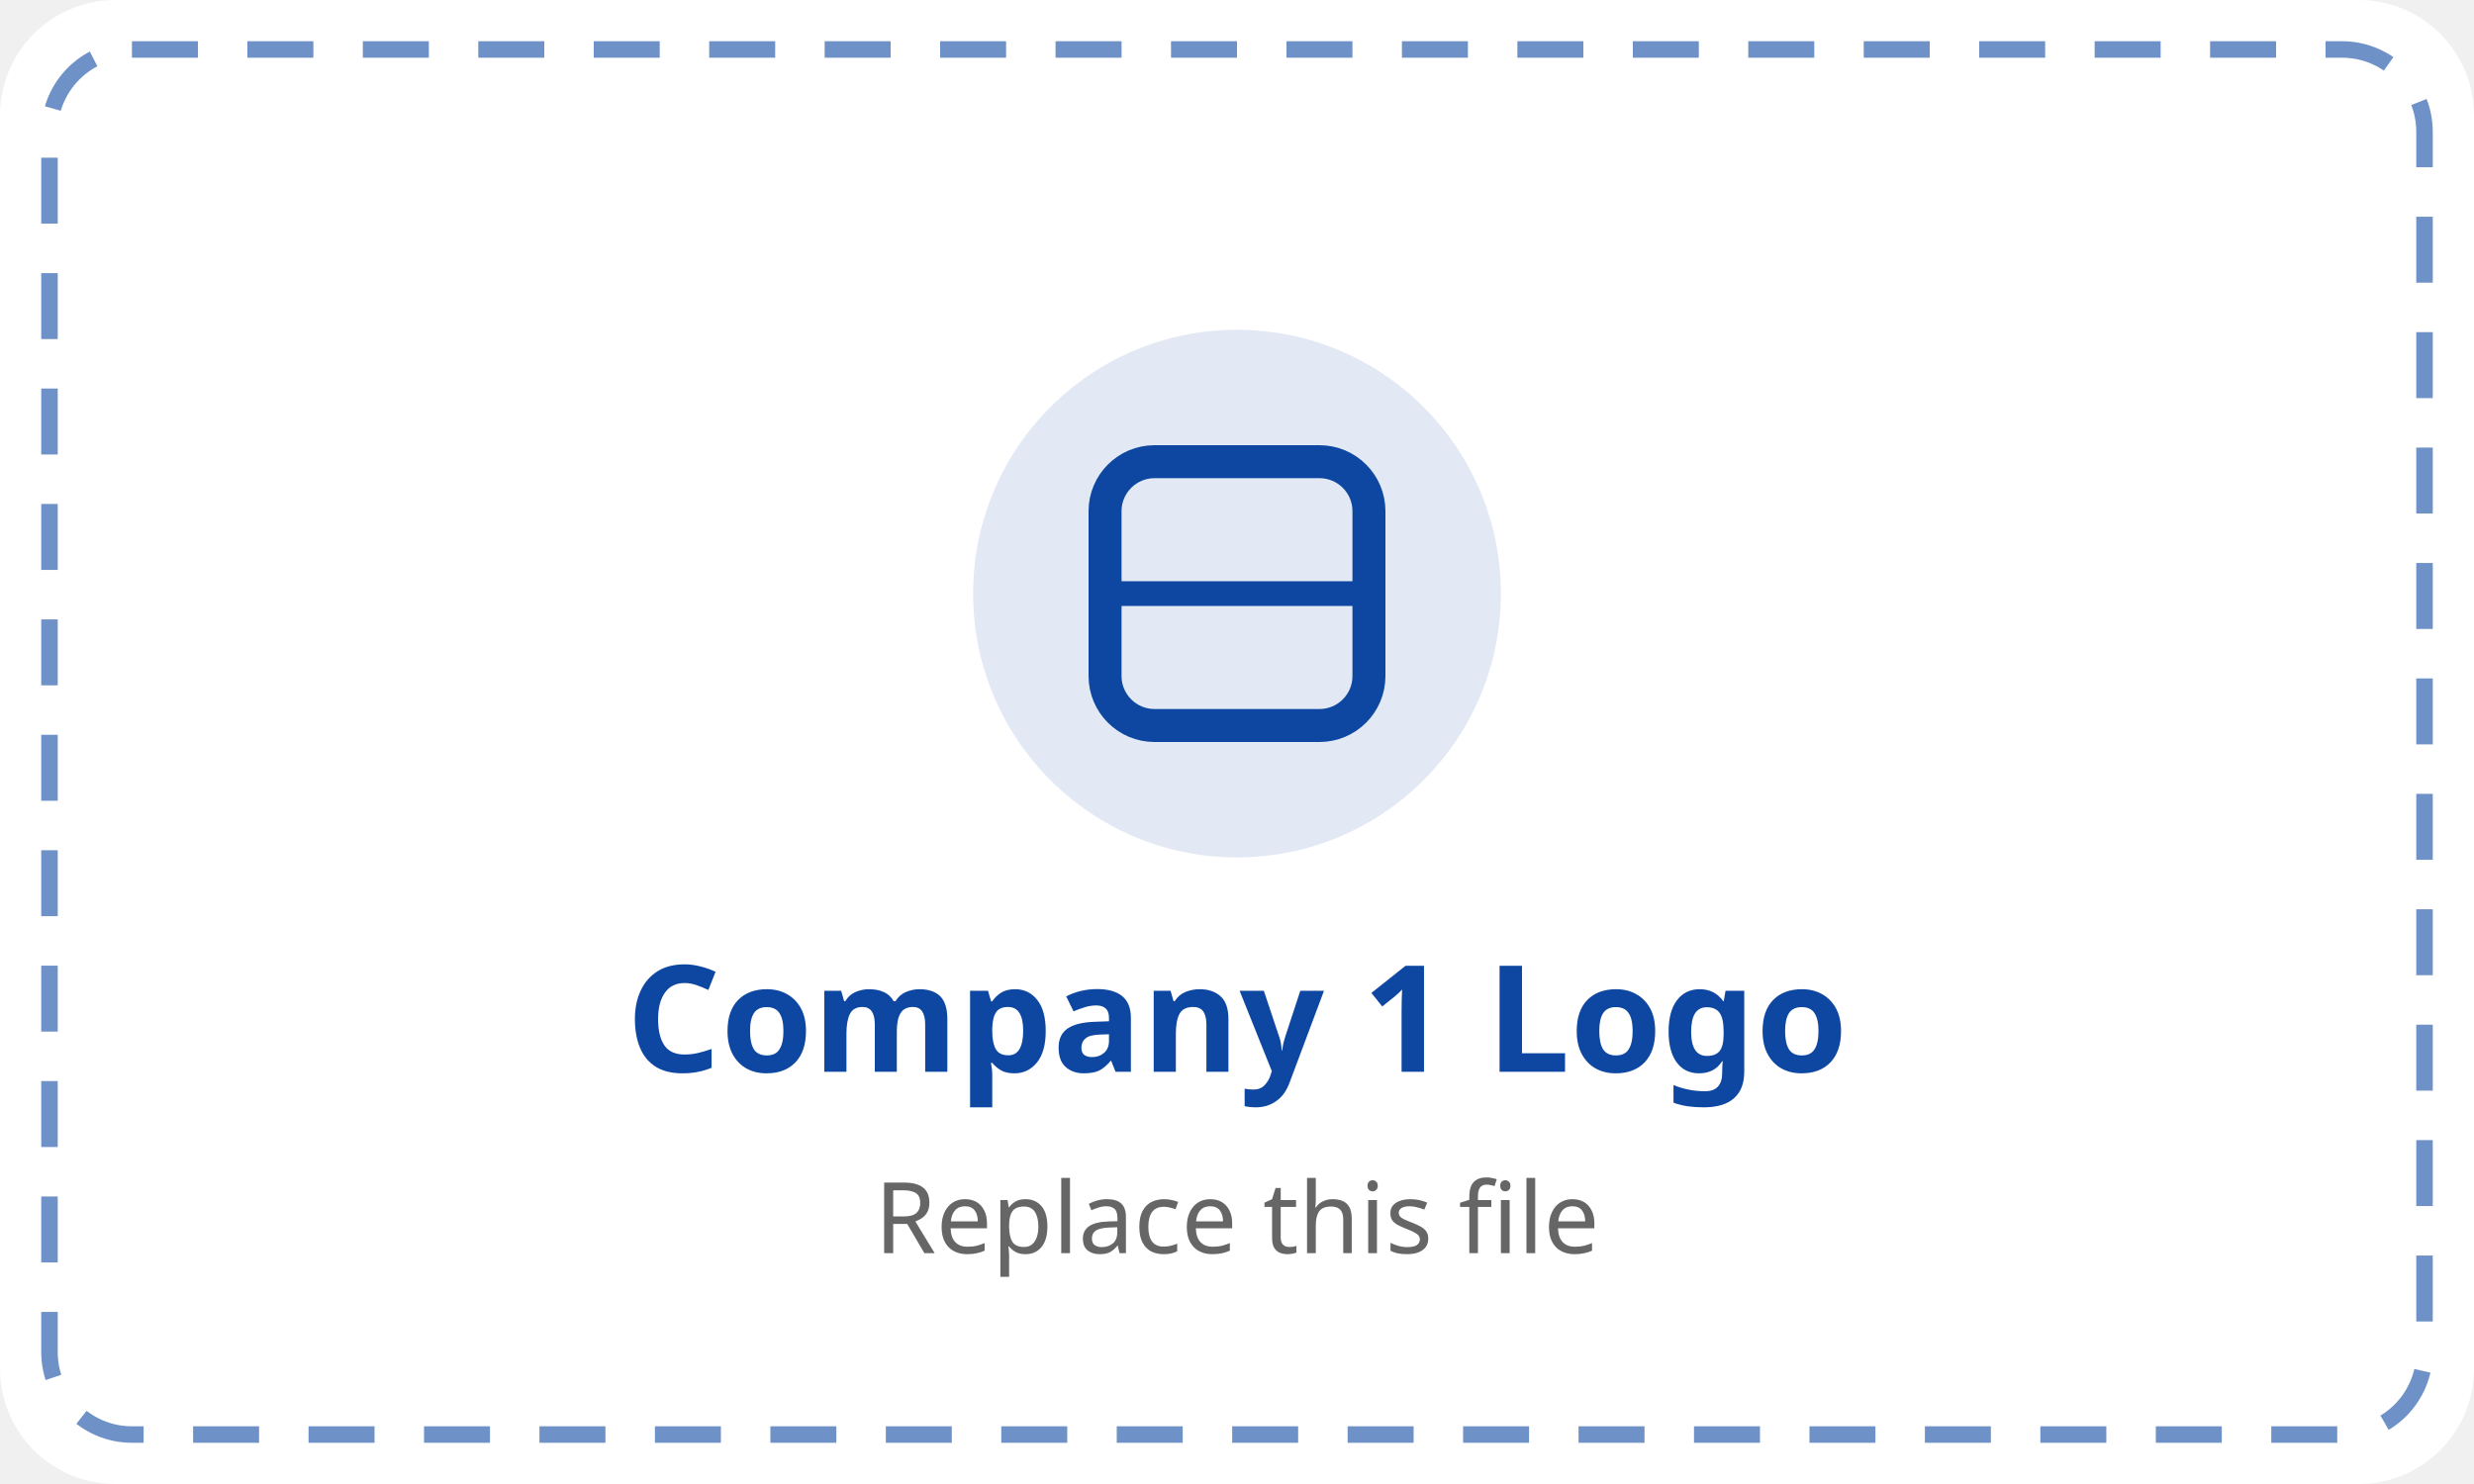
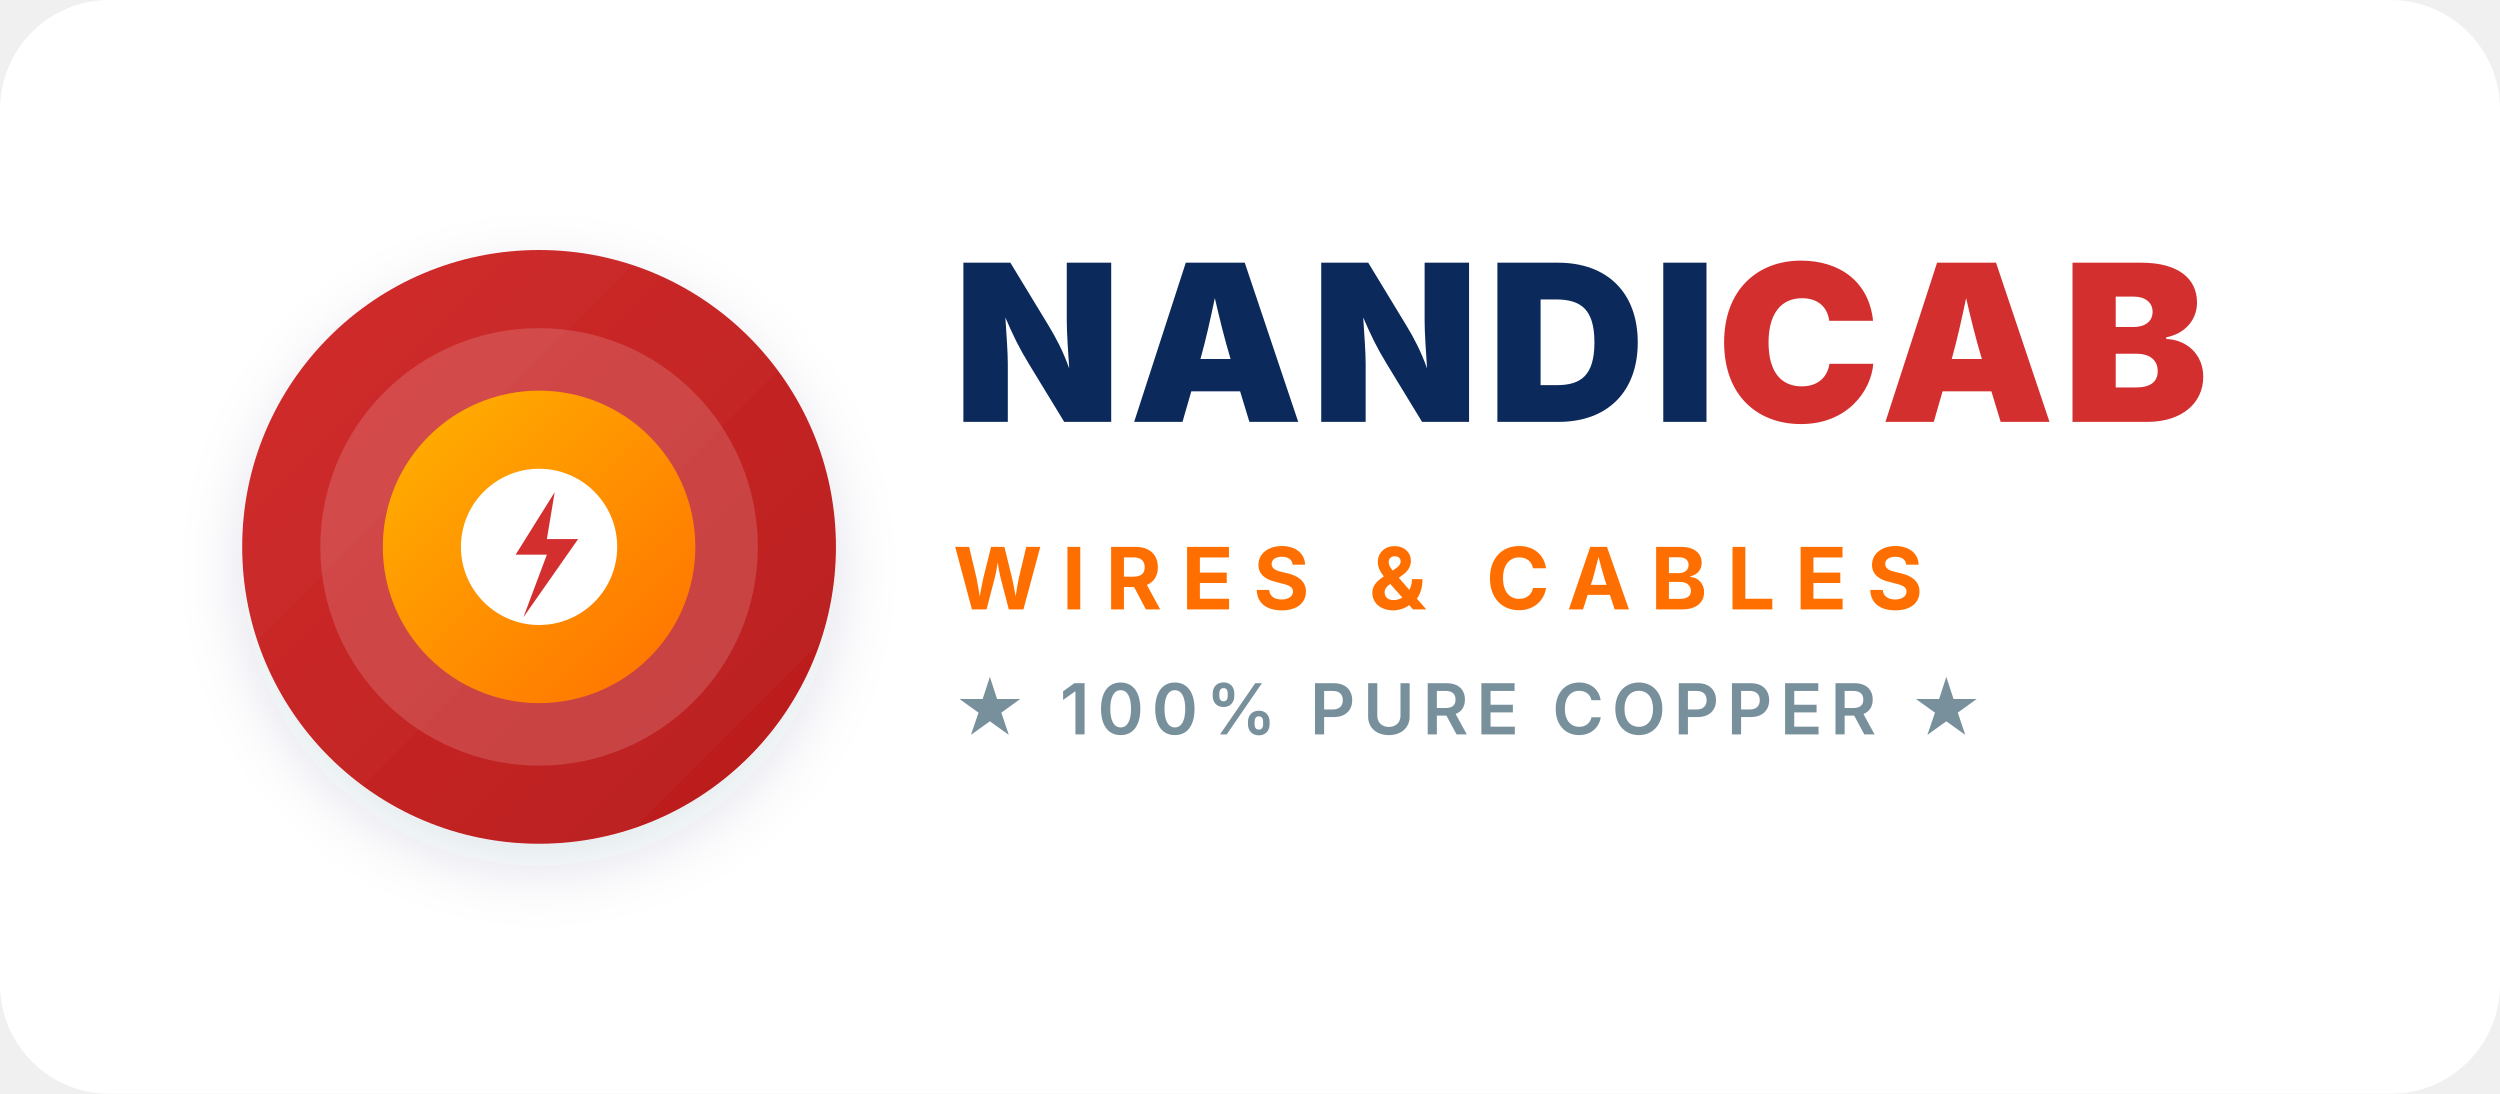
- <svg xmlns="http://www.w3.org/2000/svg" viewBox="0 0 300 180">
-   <rect width="300" height="180" rx="14" fill="#FFFFFF" />
-   <rect x="6" y="6" width="288" height="168" rx="10" fill="none" stroke="#0D47A1" stroke-width="2" stroke-dasharray="8 6" opacity="0.6" />
-   <circle cx="150" cy="72" r="32" fill="#0D47A1" opacity="0.12" />
-   <rect x="134" y="56" width="32" height="32" rx="6" fill="none" stroke="#0D47A1" stroke-width="4" />
-   <line x1="134" y1="72" x2="166" y2="72" stroke="#0D47A1" stroke-width="3" />
-   <text x="150" y="130" text-anchor="middle" font-family="sans-serif" font-size="18" font-weight="bold" fill="#0D47A1">Company 1 Logo</text>
-   <text x="150" y="152" text-anchor="middle" font-family="sans-serif" font-size="12" fill="#666">Replace this file</text>
+ <svg xmlns="http://www.w3.org/2000/svg" viewBox="0 0 320 140" width="100%" height="100%">
+   <defs>
+     <linearGradient id="nandiGrad" x1="0%" y1="0%" x2="100%" y2="100%">
+       <stop offset="0%" stop-color="#D32F2F" />
+       <stop offset="100%" stop-color="#B71C1C" />
+     </linearGradient>
+     <linearGradient id="copperGrad" x1="0%" y1="0%" x2="100%" y2="100%">
+       <stop offset="0%" stop-color="#FFB300" />
+       <stop offset="100%" stop-color="#FF6F00" />
+     </linearGradient>
+     <filter id="softShadow" x="-10%" y="-10%" width="130%" height="130%">
+       <feDropShadow dx="0" dy="3" stdDeviation="4" flood-color="#0B2A5B" flood-opacity="0.12" />
+     </filter>
+   </defs>
+   <rect width="320" height="140" rx="14" fill="#FFFFFF" />
+   <g transform="translate(24, 25)">
+     <circle cx="45" cy="45" r="38" fill="url(#nandiGrad)" filter="url(#softShadow)" />
+     <circle cx="45" cy="45" r="28" fill="#FFFFFF" opacity="0.15" />
+     <circle cx="45" cy="45" r="20" fill="url(#copperGrad)" />
+     <circle cx="45" cy="45" r="10" fill="#FFFFFF" />
+     <path d="M47 38 L42 46 L46 46 L43 54 L50 44 L46 44 Z" fill="#D32F2F" />
+   </g>
+   <g transform="translate(122, 54)">
+     <text font-family="'Inter', 'Montserrat', 'Segoe UI', Arial, sans-serif" font-size="28" font-weight="900" fill="#0B2A5B" letter-spacing="1">
+       NANDI<tspan fill="#D32F2F">CAB</tspan>
+     </text>
+     <text y="24" font-family="'Inter', 'Segoe UI', Arial, sans-serif" font-size="11" font-weight="700" fill="#FF6F00" letter-spacing="2.5">
+       WIRES &amp; CABLES
+     </text>
+     <text y="40" font-family="'Inter', 'Segoe UI', Arial, sans-serif" font-size="9" font-weight="600" fill="#78909C" letter-spacing="1">
+       ★ 100% PURE COPPER ★
+     </text>
+   </g>
</svg>
